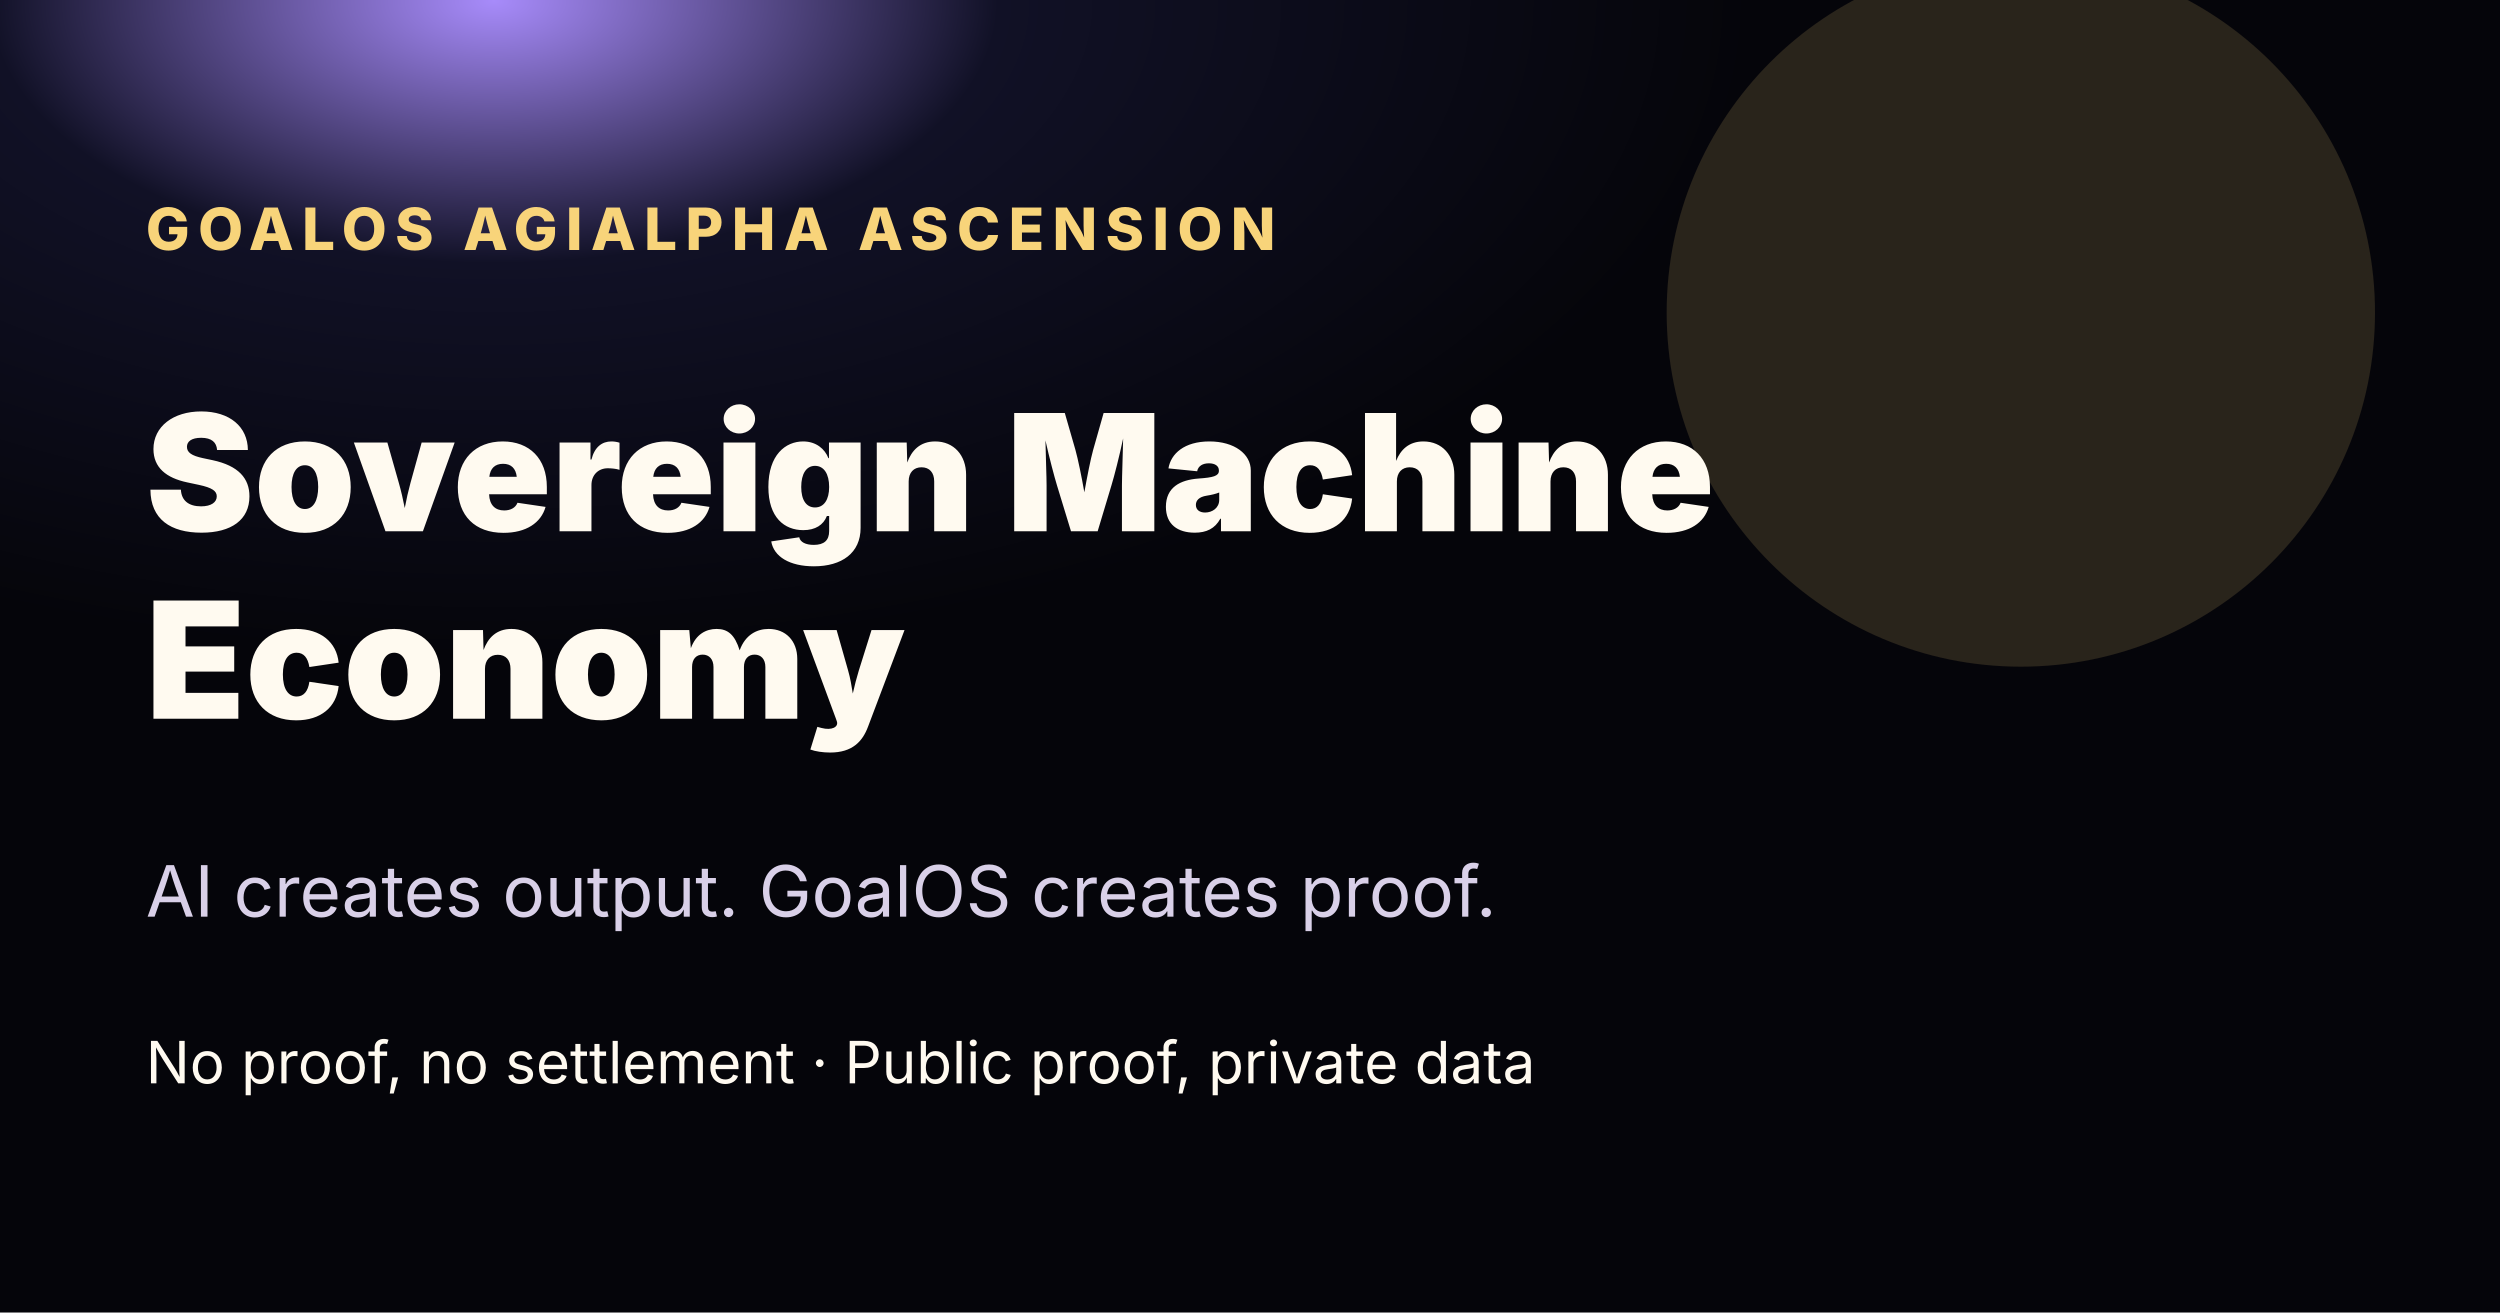
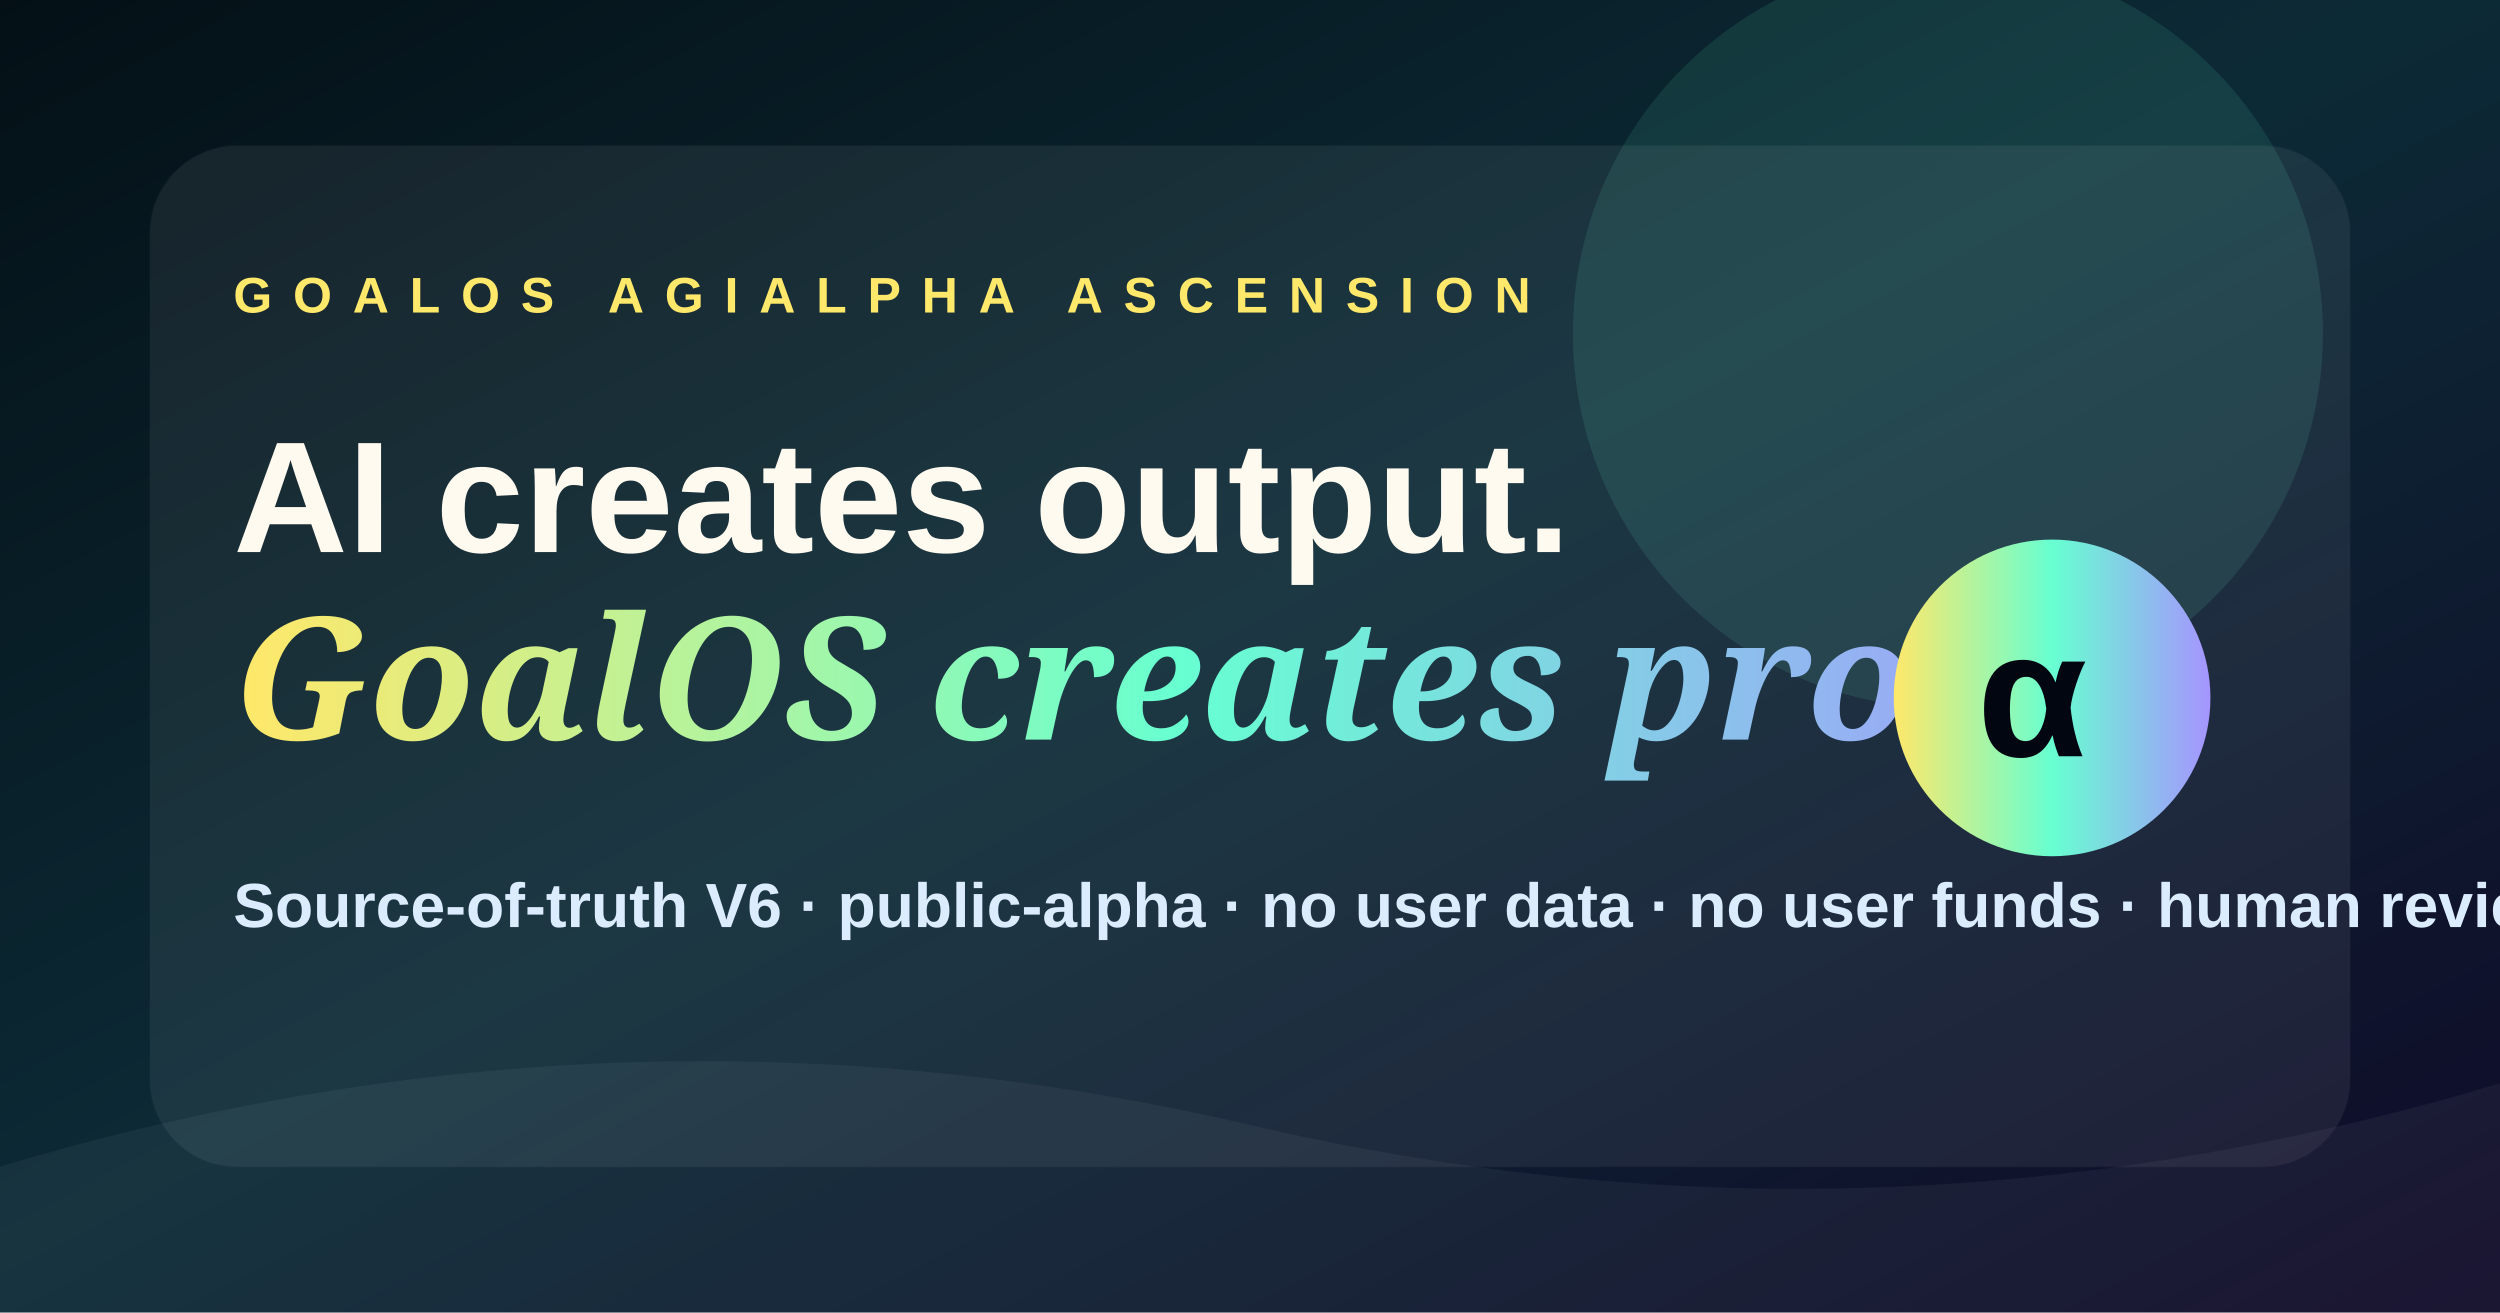
<svg xmlns="http://www.w3.org/2000/svg" width="1200" height="630" viewBox="0 0 1200 630">
  <defs>
-     <radialGradient id="g" cx="20%" cy="0%">
-       <stop offset="0" stop-color="#a78bfa" />
-       <stop offset=".4" stop-color="#111126" />
-       <stop offset="1" stop-color="#05050a" />
-     </radialGradient>
+     <linearGradient id="g" x1="0" x2="1" y1="0" y2="1">
+       <stop stop-color="#041016" />
+       <stop offset=".48" stop-color="#0c2a36" />
+       <stop offset="1" stop-color="#100a28" />
+     </linearGradient>
+     <linearGradient id="a" x1="0" x2="1">
+       <stop stop-color="#ffe86a" />
+       <stop offset=".5" stop-color="#67ffd1" />
+       <stop offset="1" stop-color="#a694ff" />
+     </linearGradient>
  </defs>
  <rect width="1200" height="630" fill="url(#g)" />
-   <circle cx="970" cy="150" r="170" fill="#f8d47a" opacity=".15" />
-   <text x="70" y="120" fill="#f8d47a" font-family="Inter,Arial" font-size="28" font-weight="800" letter-spacing="4">GOALOS AGIALPHA ASCENSION</text>
-   <text x="70" y="255" fill="#fffaf0" font-family="Inter,Arial" font-size="78" font-weight="900">Sovereign Machine</text>
-   <text x="70" y="345" fill="#fffaf0" font-family="Inter,Arial" font-size="78" font-weight="900">Economy</text>
-   <text x="70" y="440" fill="#d9d0e8" font-family="Inter,Arial" font-size="34">AI creates output. GoalOS creates proof.</text>
-   <text x="70" y="520" fill="#fffaf0" font-family="Inter,Arial" font-size="28">No proof, no settlement · Public proof, private data</text>
+   <path d="M0 560 Q300 470 600 540 T1200 520 V630 H0Z" fill="#ffffff" opacity=".05" />
+   <circle cx="935" cy="160" r="180" fill="#67ffd1" opacity=".10" />
+   <rect x="72" y="70" width="1056" height="490" rx="42" fill="#ffffff" opacity=".07" stroke="#ffffff" stroke-opacity=".24" />
+   <text x="112" y="150" fill="#ffe86a" font-family="Arial, sans-serif" font-weight="900" letter-spacing="10" font-size="24">GOALOS AGIALPHA ASCENSION</text>
+   <text x="112" y="265" fill="#fffaf0" font-family="Arial, sans-serif" font-weight="900" font-size="76">AI creates output.</text>
+   <text x="112" y="355" fill="url(#a)" font-family="Georgia, serif" font-weight="700" font-style="italic" font-size="82">GoalOS creates proof.</text>
+   <text x="112" y="445" fill="#dcecff" font-family="Arial, sans-serif" font-weight="700" font-size="30">Source-of-truth V6 · public-alpha · no user data · no user funds · human review required</text>
+   <circle cx="985" cy="335" r="76" fill="url(#a)" />
+   <text x="949" y="363" fill="#020611" font-family="Arial, sans-serif" font-weight="900" font-size="86">α</text>
</svg>
